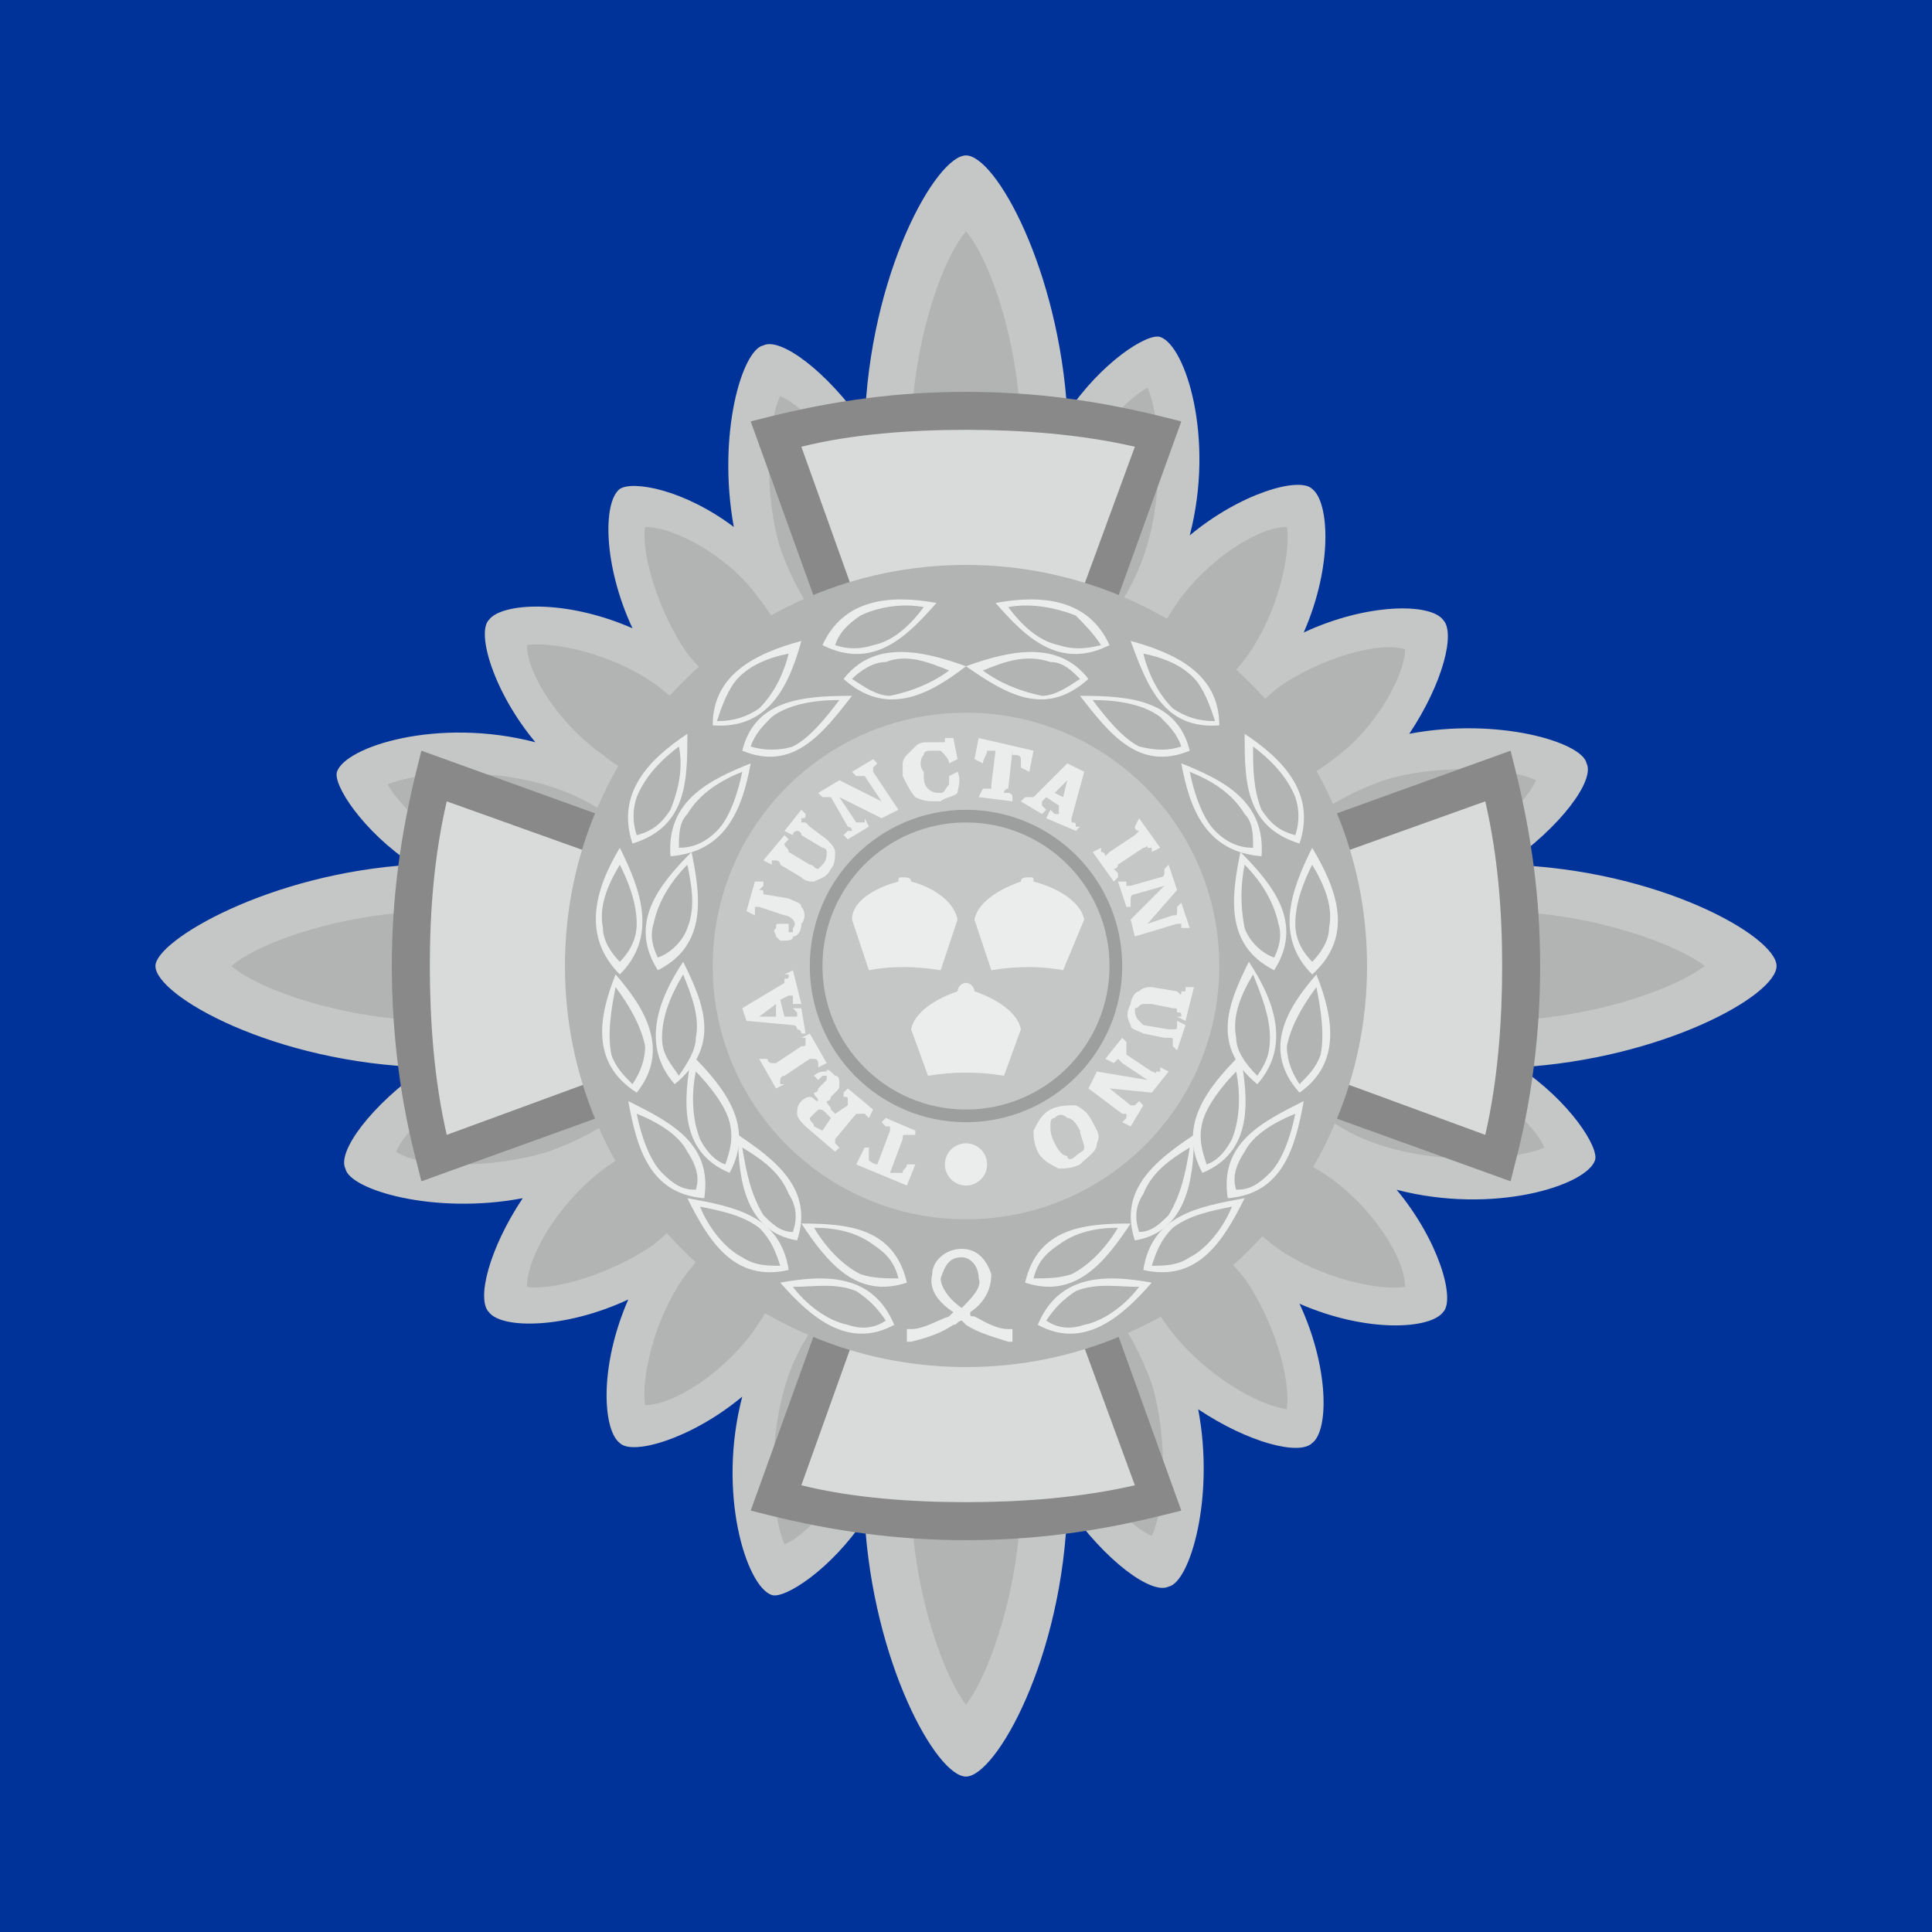
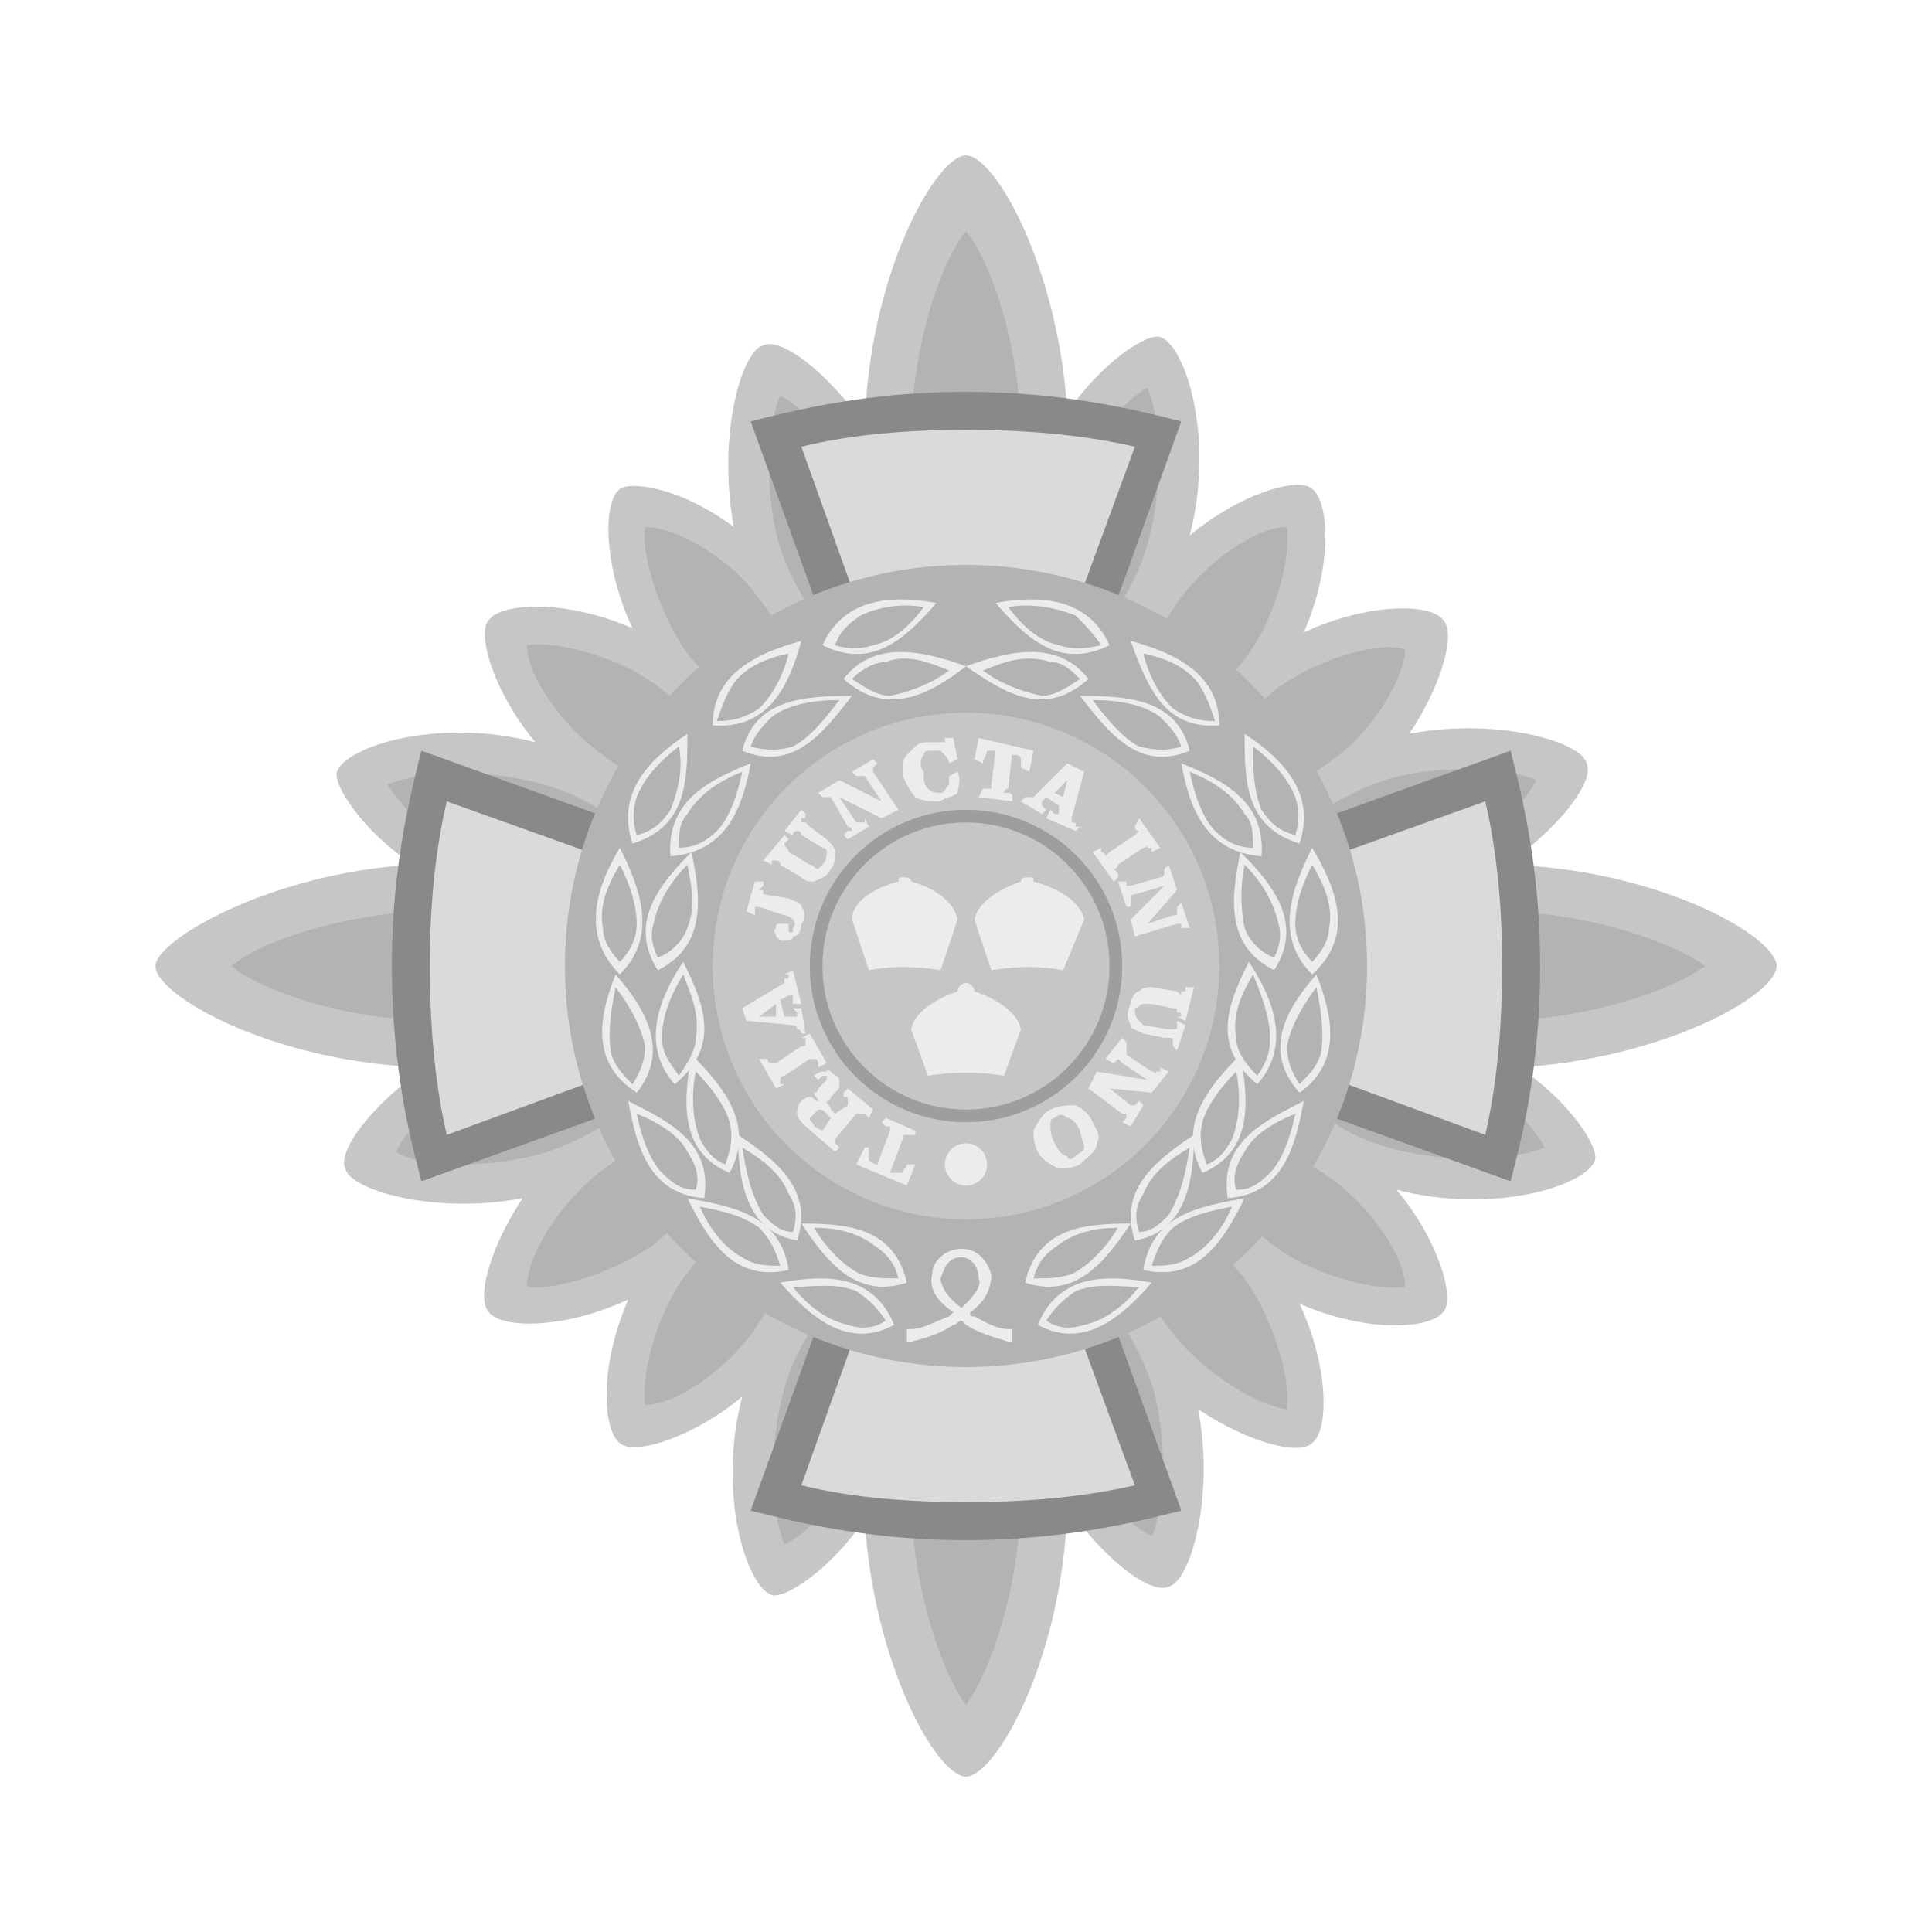
<svg xmlns="http://www.w3.org/2000/svg" width="512" height="512" viewBox="0 0 135.467 135.467" version="1.1" id="svg5">
  <defs id="defs2">
    <style type="text/css" id="style4463">
   
    .fil6 {fill:none}
    .fil8 {fill:#EBECEC}
    .fil4 {fill:#D9DADA}
    .fil1 {fill:#C5C6C6}
    .fil2 {fill:#B2B3B3}
    .fil7 {fill:#9D9E9E}
    .fil3 {fill:#898989}
    .fil0 {fill:#2B2A29}
    .fil5 {fill:#EBECEC;fill-rule:nonzero}
   
  </style>
  </defs>
  <g id="layer1">
-     <rect style="fill:#003399;fill-opacity:1;stroke-width:0.5;stroke-dasharray:0.5, 1;paint-order:markers fill stroke;stop-color:#000000" id="rect846" width="135.467" height="135.467" x="-2.4023439e-06" y="-2.4023439e-06" />
    <g id="BS_x0020_Inner_x0020_Circle" transform="matrix(0.03847208,0,0,0.03847208,178.3997,34.72684)" style="clip-rule:evenodd;fill-rule:evenodd;image-rendering:optimizeQuality;shape-rendering:geometricPrecision;text-rendering:geometricPrecision">
      <g id="g4552" transform="matrix(7.694289,0,0,7.694289,-6862.179,-2112.062)">
        <path class="fil1" d="m 518,444 c 4,0 8,3 11,8 1,-5 4,-8 7,-9 3,-1 7,0 10,2 0,-5 2,-9 5,-11 3,-2 8,-2 13,0 -2,-5 -2,-10 1,-13 2,-4 8,-6 14,-5 -3,-4 -4,-8 -3,-12 1,-3 4,-6 8,-7 -5,-3 -8,-7 -8,-11 0,-4 3,-8 8,-11 -5,-1 -8,-4 -9,-7 -1,-3 0,-7 2,-10 -5,0 -9,-2 -11,-4 -2,-4 -2,-9 0,-14 -6,2 -10,2 -13,-1 -4,-2 -6,-8 -5,-14 -4,3 -8,4 -12,3 -3,-1 -6,-4 -7,-8 -3,5 -7,8 -11,8 -4,0 -8,-3 -11,-8 -1,5 -4,8 -7,9 -3,1 -7,1 -10,-1 0,4 -2,8 -4,10 -4,2 -9,2 -14,0 2,6 2,10 -1,13 -2,4 -8,6 -14,5 3,4 4,8 3,12 -1,3 -4,6 -8,7 5,4 8,7 8,11 0,4 -3,8 -8,11 5,1 8,4 9,8 1,2 1,6 -1,9 4,0 8,2 10,5 2,3 2,8 0,13 6,-2 10,-2 13,1 4,2 6,8 5,14 4,-3 8,-4 12,-3 3,1 6,4 7,8 3,-5 7,-8 11,-8 z m 53,-160 c 12,-10 26,-14 29,-11 4,3 5,18 -2,34 15,-7 30,-7 33,-3 3,3 0,15 -8,27 21,-4 41,2 42,7 2,4 -6,15 -19,24 36,1 64,17 64,24 0,7 -27,22 -61,24 12,8 19,19 18,22 -2,6 -24,13 -47,7 10,12 14,26 11,29 -3,4 -18,5 -34,-2 7,15 7,30 3,33 -3,3 -15,0 -27,-8 4,21 -2,41 -7,42 -4,2 -15,-6 -24,-19 -1,36 -17,64 -24,64 -7,0 -22,-27 -24,-61 -8,12 -19,19 -22,18 -6,-2 -13,-24 -7,-47 -12,10 -26,14 -29,11 -4,-3 -5,-18 2,-34 -15,7 -30,7 -33,3 -3,-3 0,-15 8,-27 -21,4 -41,-2 -42,-7 -2,-4 6,-15 19,-24 -36,-1 -64,-17 -64,-24 0,-6 27,-22 61,-24 -12,-8 -19,-19 -18,-22 2,-6 24,-13 47,-7 -10,-12 -14,-26 -11,-29 3,-4 18,-5 34,2 -7,-15 -7,-30 -3,-33 3,-2 15,0 27,9 -4,-22 2,-42 7,-43 4,-2 15,6 24,19 1,-36 17,-64 24,-64 7,0 22,27 24,61 8,-12 19,-19 22,-18 6,2 13,24 7,47 z" id="path4470" />
        <path class="fil2" d="m 595,361 c -2,-6 8,-14 22,-19 13,-4 30,-3 36,0 -3,7 -16,17 -29,22 -14,4 -27,3 -29,-3 z m 11,25 c 0,-7 17,-13 37,-13 21,0 42,7 50,13 -8,6 -29,13 -50,13 -20,0 -37,-6 -37,-13 z m -10,24 c 2,-5 15,-7 29,-2 14,4 27,14 30,21 -7,3 -23,4 -37,0 -14,-4 -23,-13 -22,-19 z m -16,21 c 3,-4 14,-2 24,5 10,7 18,19 18,26 -6,1 -20,-2 -30,-9 -10,-7 -16,-17 -12,-22 z m -18,18 c 4,-4 14,1 22,11 7,10 11,24 10,31 -7,-1 -19,-8 -27,-18 -8,-10 -10,-21 -5,-24 z m -19,14 c 6,-2 14,8 19,22 4,13 3,30 0,36 -7,-3 -17,-16 -21,-29 -5,-14 -4,-27 2,-29 z m -25,11 c 7,0 13,17 13,37 0,21 -7,42 -13,50 -6,-8 -13,-29 -13,-50 0,-20 6,-37 13,-37 z m -24,-10 c 6,2 7,15 3,29 -5,14 -15,27 -22,30 -3,-7 -4,-23 0,-37 4,-14 13,-23 19,-22 z m -21,-16 c 5,3 2,14 -5,24 -7,10 -19,18 -26,18 -1,-6 2,-20 9,-30 7,-10 17,-16 22,-12 z m -18,-18 c 4,4 -1,14 -11,22 -10,7 -24,11 -30,10 0,-7 7,-19 17,-27 10,-8 21,-10 24,-5 z m -14,-19 c 2,6 -8,14 -22,19 -13,4 -30,4 -36,0 3,-7 16,-17 29,-21 14,-5 27,-4 29,2 z m -11,-25 c 0,7 -17,13 -37,13 -21,0 -42,-7 -49,-13 7,-6 28,-13 49,-13 20,0 37,6 37,13 z m 10,-24 c -2,6 -15,7 -29,3 -14,-5 -26,-15 -30,-22 7,-3 23,-4 37,0 14,4 24,13 22,19 z m 16,-21 c -3,5 -14,3 -24,-5 -10,-7 -18,-19 -18,-26 6,-1 20,2 30,9 10,7 16,17 12,22 z m 18,-18 c -4,4 -14,-1 -22,-11 -7,-10 -11,-24 -10,-30 7,0 20,7 27,17 8,10 10,21 5,24 z m 19,-14 c -6,2 -14,-8 -19,-22 -4,-13 -3,-30 0,-36 7,3 17,16 22,29 4,14 3,27 -3,29 z m 25,-11 c -7,0 -13,-17 -13,-37 0,-21 7,-42 13,-49 6,7 13,28 13,49 0,20 -6,37 -13,37 z m 24,10 c -5,-2 -7,-15 -2,-29 4,-14 14,-26 21,-30 3,7 4,23 0,37 -4,14 -13,24 -19,22 z m 21,16 c -4,-3 -2,-14 5,-24 7,-10 19,-18 26,-18 1,6 -2,20 -9,30 -7,10 -17,16 -22,12 z m 18,18 c -4,-4 1,-14 11,-22 10,-7 24,-11 30,-9 0,6 -7,19 -17,26 -10,8 -21,10 -24,5 z" id="path4472" />
        <path class="fil3" d="m 511,393 -122,44 -1,-4 c -4,-15 -6,-31 -6,-47 0,-16 2,-31 6,-47 l 1,-4 122,44 -44,-122 4,-1 c 16,-4 31,-6 47,-6 16,0 31,2 47,6 l 4,1 -44,122 122,-44 1,4 c 4,16 6,31 6,47 0,16 -2,32 -6,47 l -1,4 -122,-44 44,122 -4,1 c -16,4 -31,6 -47,6 -16,0 -31,-2 -47,-6 l -4,-1 z" id="path4474" />
        <path class="fil4" d="m 479,509 c 12,3 26,4 39,4 13,0 27,-1 40,-4 L 518,400 Z m 53,-123 109,40 c 3,-13 4,-27 4,-40 0,-13 -1,-26 -4,-39 z m -14,-14 40,-109 c -13,-3 -27,-4 -40,-4 -13,0 -27,1 -39,4 z m -14,14 -109,-39 c -3,13 -4,26 -4,39 0,13 1,27 4,40 z" id="path4476" />
        <circle class="fil2" cx="518" cy="386" r="95" id="circle4478" />
        <circle class="fil1" cx="518" cy="386" r="60" id="circle4480" />
        <path class="fil5" d="m 492,433 2,-4 h 1 c 0,1 0,2 0,3 0,0 1,1 2,1 v 0 l 3,-8 c 0,0 0,0 0,0 0,-1 0,-1 0,-1 0,0 0,0 -1,0 0,0 0,0 -1,-1 l 1,-1 7,3 v 1 c -1,0 -1,0 -1,0 -1,0 -1,0 -1,0 0,0 0,0 0,0 -1,0 -1,0 -1,1 v 0 l -3,8 v 0 c 1,0 2,0 3,0 0,-1 1,-1 1,-2 h 2 l -2,5 z" id="path4482" />
        <path id="1" class="fil5" d="m 486,422 -1,-1 c -1,-1 -1,-1 -2,-1 0,0 0,0 -1,1 0,0 -1,1 -1,1 0,1 1,1 1,2 l 2,1 z m 4,-3 c 0,-1 0,-1 0,-1 0,-1 0,-1 -1,-1 v -1 l 1,-1 6,5 -1,2 -1,-1 c 0,0 -1,0 -1,0 0,0 0,0 -1,0 l -5,6 c 0,0 0,0 0,0 0,1 0,1 0,1 l 1,1 -1,1 -7,-6 c -1,-1 -2,-2 -2,-3 0,-1 0,-2 1,-3 0,0 1,-1 2,-1 1,0 1,1 2,1 0,-1 -1,-1 -1,-2 1,0 1,-1 1,-1 l 1,-1 c 1,-1 1,-1 1,-1 0,0 0,-1 0,-1 0,0 -1,0 -1,0 0,0 -1,1 -1,1 l -1,-1 c 0,0 0,0 0,0 0,0 0,0 0,0 1,-1 2,-1 3,-1 0,-1 1,0 2,1 1,0 1,1 1,2 0,1 0,1 -1,2 l -1,1 c 0,1 -1,1 -1,1 0,1 1,1 1,2 l 1,1 z" />
        <path id="2" class="fil5" d="m 485,409 -2,1 v -1 c 0,-1 -1,-1 -1,-1 0,0 0,0 -1,0 l -6,4 c -1,0 -1,1 -1,1 0,0 0,0 0,1 h 1 l -2,1 -4,-7 h 2 v 0 c 0,1 1,1 1,1 0,0 0,0 1,0 l 6,-4 c 1,0 1,0 1,-1 0,0 0,0 0,-1 h -1 l 2,-1 z" />
        <path id="3" class="fil5" d="m 473,395 -4,3 h 4 z m 7,7 h -1 v 0 c 0,-1 -1,-1 -1,-1 0,0 0,-1 -1,-1 l -11,-1 -1,-3 10,-6 c 0,0 0,-1 0,-1 1,0 1,0 1,-1 h -1 l 2,-1 2,8 h -2 v -1 c 0,0 0,0 0,-1 -1,0 -1,0 -1,0 0,0 0,0 0,0 0,0 0,0 0,0 l -2,1 1,4 h 2 c 0,0 0,0 0,0 0,0 0,0 0,0 0,0 1,0 1,0 0,0 0,-1 0,-1 l -1,-1 h 2 z" />
        <path id="4" class="fil5" d="m 469,372 c 0,0 -1,0 -1,0 0,0 0,1 0,1 v 1 l -2,-1 2,-7 h 2 v 1 c -1,1 -1,1 -1,1 1,0 1,0 1,1 l 6,1 c 2,1 3,1 3,2 1,1 1,3 0,4 0,2 -1,3 -2,3 0,1 -1,1 -3,1 0,0 -1,-1 -1,-1 0,-1 -1,-1 0,-2 0,-1 0,-1 1,-1 0,0 0,0 1,0 0,0 1,0 1,0 0,1 0,1 0,2 0,0 0,0 0,0 0,0 0,0 0,0 0,0 0,0 1,0 0,-1 0,-1 0,-1 1,-1 0,-2 0,-2 0,0 -1,-1 -2,-1 z" />
        <path id="5" class="fil5" d="m 472,362 -2,-1 5,-6 1,1 c 0,0 0,0 0,0 0,0 0,0 0,0 -1,1 -1,1 -1,1 0,1 1,1 1,2 l 5,3 c 1,0 1,1 2,1 0,0 1,-1 1,-1 1,-1 1,-2 1,-3 0,0 0,-1 -1,-1 l -5,-3 c 0,-1 -1,-1 -1,-1 0,0 -1,0 -1,1 0,0 0,0 0,0 0,0 0,0 0,0 l -2,-1 4,-5 1,1 c 0,1 0,1 -1,1 0,0 0,1 0,1 0,0 0,0 1,0 0,0 0,0 1,1 l 4,3 c 1,1 2,2 2,3 0,1 0,3 -1,4 -1,2 -2,2 -4,3 -1,0 -2,0 -3,-1 l -5,-3 c 0,-1 -1,-1 -1,-1 -1,0 -1,0 -1,0 0,1 0,1 0,1 0,0 0,0 0,0 z" />
        <path id="6" class="fil5" d="m 486,346 c 0,0 0,0 -1,0 0,0 0,0 0,0 h -1 l -1,-1 5,-3 10,5 -4,-6 c 0,0 0,0 0,0 -1,0 -1,0 -1,0 h -1 l -1,-1 5,-3 1,1 v 0 c -1,1 -1,1 -1,1 0,0 0,1 0,1 l 6,9 -4,2 -10,-5 4,6 c 0,0 1,0 1,0 0,0 0,0 1,0 v -1 l 1,2 -5,3 -1,-1 1,-1 c 0,0 0,0 1,0 0,-1 -1,-1 -1,-1 z" />
        <path id="7" class="fil5" d="m 514,341 2,-1 c 1,2 0,4 0,5 -1,1 -3,1 -4,2 -3,0 -4,0 -6,-1 -1,-1 -2,-3 -3,-5 0,-1 0,-2 0,-3 0,-1 1,-2 1,-2 1,-1 2,-2 2,-2 1,-1 2,-1 3,-1 1,0 1,0 2,0 1,0 1,0 2,0 v -1 h 2 l 1,5 -2,1 c 0,-1 -1,-2 -2,-3 0,0 -1,0 -2,0 -1,0 -2,0 -2,1 -1,1 -1,3 0,4 0,2 0,3 1,4 1,1 2,1 3,1 1,0 1,-1 2,-2 0,0 0,-1 0,-2 z" />
        <path id="8" class="fil5" d="m 534,335 -1,5 -2,-1 c 0,-1 0,-2 0,-2 0,-1 -1,-1 -2,-1 v -1 l -1,9 c -1,0 -1,1 -1,1 0,0 1,0 1,0 0,0 0,0 0,0 0,0 1,0 1,1 v 1 l -8,-1 1,-2 c 0,0 0,0 1,0 0,0 0,0 0,0 1,0 1,0 1,0 0,0 0,0 0,-1 v 0 l 1,-8 v 0 c -1,0 -1,0 -2,0 0,1 -1,2 -1,3 l -2,-1 1,-5 z" />
        <path id="9" class="fil5" d="m 541,346 1,-4 -3,3 z m -10,1 1,-1 v 0 c 1,0 1,0 1,0 0,0 1,0 1,0 l 8,-8 4,2 -3,11 c 0,0 0,1 0,1 1,0 1,0 1,1 h 1 l -1,1 -7,-3 1,-2 1,1 c 0,0 0,0 1,0 0,0 0,0 0,0 0,0 0,0 0,-1 0,0 0,0 0,0 v -1 l -3,-2 -1,1 c 0,0 0,0 0,0 0,0 0,0 0,0 0,0 0,1 0,1 0,0 0,0 0,0 l 1,1 -1,1 z" />
        <path id="10" class="fil5" d="m 548,359 2,-1 v 1 c 1,0 1,1 1,1 0,0 0,0 1,-1 l 6,-4 c 0,0 1,-1 1,-1 0,0 -1,0 -1,-1 v 0 l 1,-2 5,7 -2,1 v -1 c 0,0 -1,0 -1,0 0,-1 0,0 -1,0 l -6,4 c 0,1 -1,1 -1,1 0,0 1,1 1,1 v 1 l -1,1 z" />
        <path id="11" class="fil5" d="m 564,365 c 1,0 1,-1 1,-1 0,0 0,0 0,-1 v 0 l 1,-1 2,6 -7,8 6,-2 c 1,0 1,0 1,-1 0,0 0,0 0,-1 v 0 l 1,-1 2,6 h -1 -1 c 0,-1 0,-1 0,-1 0,0 -1,0 -1,0 l -10,3 -1,-4 8,-8 -7,2 c -1,0 -1,1 -1,1 0,0 0,0 0,1 v 1 h -1 l -2,-6 h 1 1 c 0,1 0,1 0,1 0,0 1,0 1,0 z" />
        <path id="12" class="fil5" d="m 570,391 h 2 l -2,8 -2,-1 c 0,0 0,0 0,0 0,0 1,0 1,0 0,-1 0,-1 -1,-1 0,-1 0,-1 -1,-1 l -5,-1 c -1,0 -2,0 -2,0 -1,0 -1,1 -2,1 0,1 0,2 1,3 0,0 0,0 1,1 l 6,1 c 1,0 1,0 1,0 1,0 1,0 1,-1 0,0 0,0 0,0 0,0 0,0 0,-1 l 2,1 -2,6 -1,-1 c 0,0 0,-1 0,-1 0,0 0,0 0,0 0,-1 0,-1 -1,-1 0,0 0,0 -1,0 l -5,-1 c -2,-1 -3,-1 -3,-2 -1,-2 -1,-3 0,-5 0,-1 1,-3 2,-3 1,-1 2,-1 3,-1 l 6,1 c 1,1 1,1 1,0 1,0 1,0 1,0 0,-1 0,-1 0,-1 0,0 0,0 0,0 z" />
        <path id="13" class="fil5" d="m 562,411 c 1,0 1,1 1,0 0,0 1,0 1,0 v -1 l 2,1 -4,5 -10,-1 5,4 c 0,0 0,0 1,0 0,0 0,0 0,0 l 1,-1 1,1 -3,5 -2,-1 1,-1 c 0,0 0,0 0,-1 0,0 0,0 -1,0 l -8,-6 2,-4 12,2 -6,-4 c -1,-1 -1,-1 -1,-1 0,0 0,0 -1,1 v 0 l -2,-1 4,-5 1,1 v 1 c 0,0 0,1 0,1 0,0 0,0 0,1 z" />
        <path id="14" class="fil5" d="m 545,425 c -1,-2 -2,-3 -3,-3 -1,-1 -2,-1 -3,0 -1,0 -1,1 -1,2 0,1 0,2 1,4 1,2 2,3 3,3 0,1 1,1 2,0 1,-1 2,-1 2,-2 0,-1 -1,-3 -1,-4 z m 3,-2 c 1,2 2,3 1,5 0,2 -2,3 -4,5 -2,1 -4,1 -5,1 -2,-1 -4,-2 -5,-4 -1,-2 -1,-4 -1,-5 1,-2 2,-4 4,-5 2,-1 4,-1 6,-1 2,1 3,2 4,4 z" />
        <circle class="fil6" cx="518" cy="386" r="40" id="circle4498" />
        <circle class="fil7" cx="518" cy="386" r="37" id="circle4500" />
        <circle class="fil1" cx="518" cy="386" r="34" id="circle4502" />
        <path class="fil8" d="m 520,392 c 3,1 10,4 11,9 l -4,11 c -6,-1 -12,-1 -18,0 l -4,-11 c 1,-5 8,-8 11,-9 0,0 0,0 0,0 0,-1 1,-2 2,-2 1,0 2,1 2,2 0,0 0,0 0,0 z" id="path4504" />
        <circle class="fil8" cx="518" cy="433" r="5" id="circle4506" />
        <path class="fil8" d="m 505,366 c 4,1 10,4 11,9 l -4,12 c -6,-1 -12,-1 -17,0 l -4,-12 c 0,-5 7,-8 11,-9 0,0 0,0 0,0 0,-1 0,-1 1,-1 1,0 2,0 2,1 0,0 0,0 0,0 z" id="path4508" />
        <path class="fil8" d="m 534,366 c 4,1 11,4 12,9 l -5,12 c -5,-1 -11,-1 -17,0 l -4,-12 c 1,-5 8,-8 11,-9 0,0 0,0 0,0 0,-1 1,-1 2,-1 1,0 1,0 1,1 0,0 0,0 0,0 z" id="path4510" />
        <g id="g4548">
          <g id="g4528">
            <path id="path2856" class="fil8" d="m 489,318 c 10,9 20,4 29,-3 -11,-4 -22,-6 -29,3 z m 2,0 c 3,2 6,4 9,4 5,-1 10,-3 14,-6 -5,-2 -10,-4 -15,-2 -3,0 -6,2 -8,4 z" />
            <path id="path2874" class="fil8" d="m 484,310 c 12,6 20,-2 27,-10 -11,-2 -22,-1 -27,10 z m 3,0 c 3,1 6,1 9,0 5,-1 9,-5 12,-9 -5,-1 -11,0 -15,2 -3,2 -5,4 -6,7 z" />
            <path id="path2856_0" class="fil8" d="m 465,335 c 12,5 19,-4 26,-13 -12,0 -23,1 -26,13 z m 2,-1 c 3,1 7,1 10,0 4,-2 8,-7 11,-11 -6,0 -12,1 -16,4 -2,2 -4,4 -5,7 z" />
            <path id="path2874_1" class="fil8" d="m 458,329 c 13,1 18,-9 21,-20 -11,3 -21,8 -21,20 z m 1,-1 c 4,0 7,-1 10,-3 4,-4 6,-9 7,-13 -5,1 -10,3 -13,7 -2,3 -3,6 -4,9 z" />
            <path id="path2856_2" class="fil8" d="m 448,360 c 13,-1 17,-11 19,-22 -10,4 -20,9 -19,22 z m 2,-2 c 3,0 6,-1 9,-4 3,-3 5,-9 6,-14 -5,2 -10,5 -13,10 -2,2 -2,5 -2,8 z" />
            <path id="path2874_3" class="fil8" d="m 439,357 c 13,-4 13,-15 13,-26 -9,6 -17,14 -13,26 z m 1,-2 c 4,-1 6,-3 8,-6 2,-5 3,-10 2,-15 -4,3 -8,7 -10,12 -1,3 -1,6 0,9 z" />
            <path id="path2856_4" class="fil8" d="m 445,387 c 12,-6 10,-18 8,-28 -8,8 -15,17 -8,28 z m 0,-3 c 3,-1 6,-4 7,-7 2,-5 1,-10 0,-15 -4,4 -7,9 -8,14 -1,3 0,6 1,8 z" />
            <path id="path2874_5" class="fil8" d="m 436,388 c 9,-9 5,-20 0,-30 -6,10 -9,21 0,30 z m 0,-3 c 2,-2 4,-5 4,-9 0,-5 -2,-10 -4,-14 -3,5 -5,10 -4,15 0,3 2,6 4,8 z" />
            <path id="path2856_6" class="fil8" d="m 449,414 c 11,-9 7,-19 2,-29 -6,9 -10,20 -2,29 z m 1,-2 c 2,-3 4,-6 4,-9 1,-5 -1,-10 -3,-15 -3,5 -5,10 -5,15 0,4 2,6 4,9 z" />
            <path id="path2874_7" class="fil8" d="m 440,416 c 8,-10 2,-20 -5,-28 -4,10 -6,21 5,28 z m -1,-2 c 2,-3 3,-6 3,-9 -1,-5 -4,-10 -7,-14 -1,5 -2,11 -1,16 1,3 3,5 5,7 z" />
            <path id="path2856_8" class="fil8" d="m 462,435 c 6,-11 -1,-20 -9,-28 -2,11 -3,23 9,28 z m -1,-2 c 1,-3 2,-6 1,-10 -1,-4 -5,-9 -8,-12 -1,5 -1,11 1,16 1,2 3,5 6,6 z" />
            <path id="path2874_9" class="fil8" d="m 456,441 c 2,-13 -8,-18 -18,-23 2,11 5,22 18,23 z m -2,-2 c 1,-3 0,-6 -2,-9 -2,-4 -7,-7 -12,-9 1,5 3,11 6,14 3,3 5,4 8,4 z" />
            <path id="path2856_10" class="fil8" d="m 478,451 c 4,-12 -5,-19 -14,-25 0,11 2,23 14,25 z m -1,-2 c 1,-3 1,-6 -1,-9 -2,-5 -6,-8 -11,-11 1,6 2,11 5,16 2,2 4,4 7,4 z" />
            <path id="path2874_11" class="fil8" d="m 476,458 c -2,-13 -13,-15 -24,-17 5,10 11,20 24,17 z m -2,-1 c -1,-3 -2,-6 -5,-9 -4,-3 -9,-4 -14,-5 2,5 6,10 10,12 3,2 6,2 9,2 z" />
            <path id="path2856_12" class="fil8" d="m 504,461 c -3,-13 -14,-14 -25,-14 6,9 13,18 25,14 z m -2,-1 c -1,-4 -3,-6 -6,-8 -4,-3 -9,-4 -14,-4 3,5 7,9 11,11 3,1 6,1 9,1 z" />
            <path id="path2874_13" class="fil8" d="m 501,471 c -5,-12 -16,-12 -27,-10 7,8 16,16 27,10 z m -2,-1 c -2,-3 -4,-5 -7,-7 -5,-2 -10,-1 -15,-1 3,4 8,8 13,9 3,1 6,1 9,-1 z" />
          </g>
          <g id="g4546">
            <path id="path2856_14" class="fil8" d="m 547,318 c -10,9 -19,4 -29,-3 11,-4 22,-6 29,3 z m -2,0 c -3,2 -6,4 -9,4 -5,-1 -10,-3 -14,-6 5,-2 10,-4 16,-2 3,0 5,2 7,4 z" />
            <path id="path2874_15" class="fil8" d="m 552,310 c -12,6 -20,-2 -27,-10 11,-2 22,-1 27,10 z m -2,0 c -4,1 -7,1 -10,0 -5,-1 -9,-5 -12,-9 5,-1 11,0 16,2 2,2 4,4 6,7 z" />
            <path id="path2856_16" class="fil8" d="m 571,335 c -12,5 -19,-4 -26,-13 12,0 23,1 26,13 z m -2,-1 c -3,1 -6,1 -10,0 -4,-2 -8,-7 -11,-11 6,0 12,1 16,4 2,2 4,4 5,7 z" />
            <path id="path2874_17" class="fil8" d="m 578,329 c -13,1 -17,-9 -21,-20 11,3 21,8 21,20 z m -1,-1 c -4,0 -7,-1 -10,-3 -4,-4 -6,-9 -7,-13 5,1 10,3 13,7 2,3 3,6 4,9 z" />
            <path id="path2856_18" class="fil8" d="m 588,360 c -13,-1 -17,-11 -19,-22 10,4 20,9 19,22 z m -2,-2 c -3,0 -6,-1 -9,-4 -3,-3 -5,-9 -6,-14 5,2 10,5 13,10 2,2 2,5 2,8 z" />
            <path id="path2874_19" class="fil8" d="m 597,357 c -13,-4 -13,-15 -13,-26 9,6 17,14 13,26 z m -1,-2 c -4,-1 -6,-3 -8,-6 -2,-5 -2,-10 -2,-15 4,3 8,7 10,12 1,3 1,6 0,9 z" />
            <path id="path2856_20" class="fil8" d="m 591,387 c -12,-6 -10,-18 -8,-28 8,8 15,17 8,28 z m 0,-3 c -3,-1 -6,-4 -7,-7 -1,-5 -1,-10 0,-15 4,4 7,9 8,14 1,3 0,6 -1,8 z" />
            <path id="path2874_21" class="fil8" d="m 600,388 c -9,-9 -5,-20 0,-30 6,10 10,21 0,30 z m 0,-3 c -2,-2 -4,-5 -4,-9 0,-5 2,-10 4,-14 3,5 5,10 4,15 0,3 -2,6 -4,8 z" />
            <path id="path2856_22" class="fil8" d="m 587,414 c -11,-9 -7,-19 -2,-29 6,9 10,20 2,29 z m 0,-2 c -3,-3 -5,-6 -5,-9 -1,-5 1,-10 4,-15 2,5 4,10 4,15 0,4 -1,6 -3,9 z" />
            <path id="path2874_23" class="fil8" d="m 597,416 c -9,-10 -3,-20 4,-28 4,10 6,21 -4,28 z m 0,-2 c -2,-3 -3,-6 -3,-9 1,-5 4,-10 7,-14 1,5 2,11 1,16 -1,3 -3,5 -5,7 z" />
            <path id="path2856_24" class="fil8" d="m 574,435 c -6,-11 1,-20 9,-28 2,11 3,23 -9,28 z m 1,-2 c -1,-3 -2,-6 -1,-10 1,-4 5,-9 8,-12 1,5 1,11 -1,16 -1,2 -3,5 -6,6 z" />
            <path id="path2874_25" class="fil8" d="m 580,441 c -2,-13 8,-18 18,-23 -2,11 -5,22 -18,23 z m 2,-2 c -1,-3 0,-6 2,-9 2,-4 7,-7 12,-9 -1,5 -3,11 -6,14 -3,3 -5,4 -8,4 z" />
            <path id="path2856_26" class="fil8" d="m 558,451 c -4,-12 5,-19 14,-25 0,11 -2,23 -14,25 z m 1,-2 c -1,-3 -1,-6 1,-9 2,-5 6,-8 11,-11 -1,6 -2,11 -5,16 -2,2 -4,4 -7,4 z" />
            <path id="path2874_27" class="fil8" d="m 560,458 c 2,-13 13,-15 24,-17 -5,10 -11,20 -24,17 z m 2,-1 c 1,-3 2,-6 5,-9 4,-3 9,-4 14,-5 -2,5 -6,10 -10,12 -3,2 -6,2 -9,2 z" />
            <path id="path2856_28" class="fil8" d="m 532,461 c 3,-13 14,-14 25,-14 -6,9 -13,18 -25,14 z m 2,-1 c 1,-4 3,-6 6,-8 4,-3 9,-4 14,-4 -3,5 -7,9 -11,11 -3,1 -6,1 -9,1 z" />
            <path id="path2874_29" class="fil8" d="m 535,471 c 5,-12 16,-12 27,-10 -7,8 -16,16 -27,10 z m 2,-1 c 2,-3 4,-5 7,-7 5,-2 10,-1 15,-1 -3,4 -8,8 -13,9 -3,1 -6,1 -9,-1 z" />
          </g>
        </g>
        <path class="fil8" d="m 517,470 c -1,0 -1,1 -2,1 -3,2 -6,3 -10,4 h -1 v -3 h 1 c 3,0 6,-2 9,-3 0,0 0,0 1,-1 -3,-2 -6,-5 -5,-9 0,-3 3,-6 7,-6 4,0 6,3 7,6 0,4 -2,7 -5,9 0,1 0,1 1,1 2,1 5,3 8,3 h 1 v 3 h -1 c -3,-1 -7,-2 -10,-4 0,0 -1,-1 -1,-1 z m 0,-3 c 2,-2 5,-5 4,-7 0,-3 -2,-5 -4,-5 -3,0 -4,2 -5,5 0,2 2,5 5,7 z" id="path4550" />
      </g>
    </g>
  </g>
</svg>
